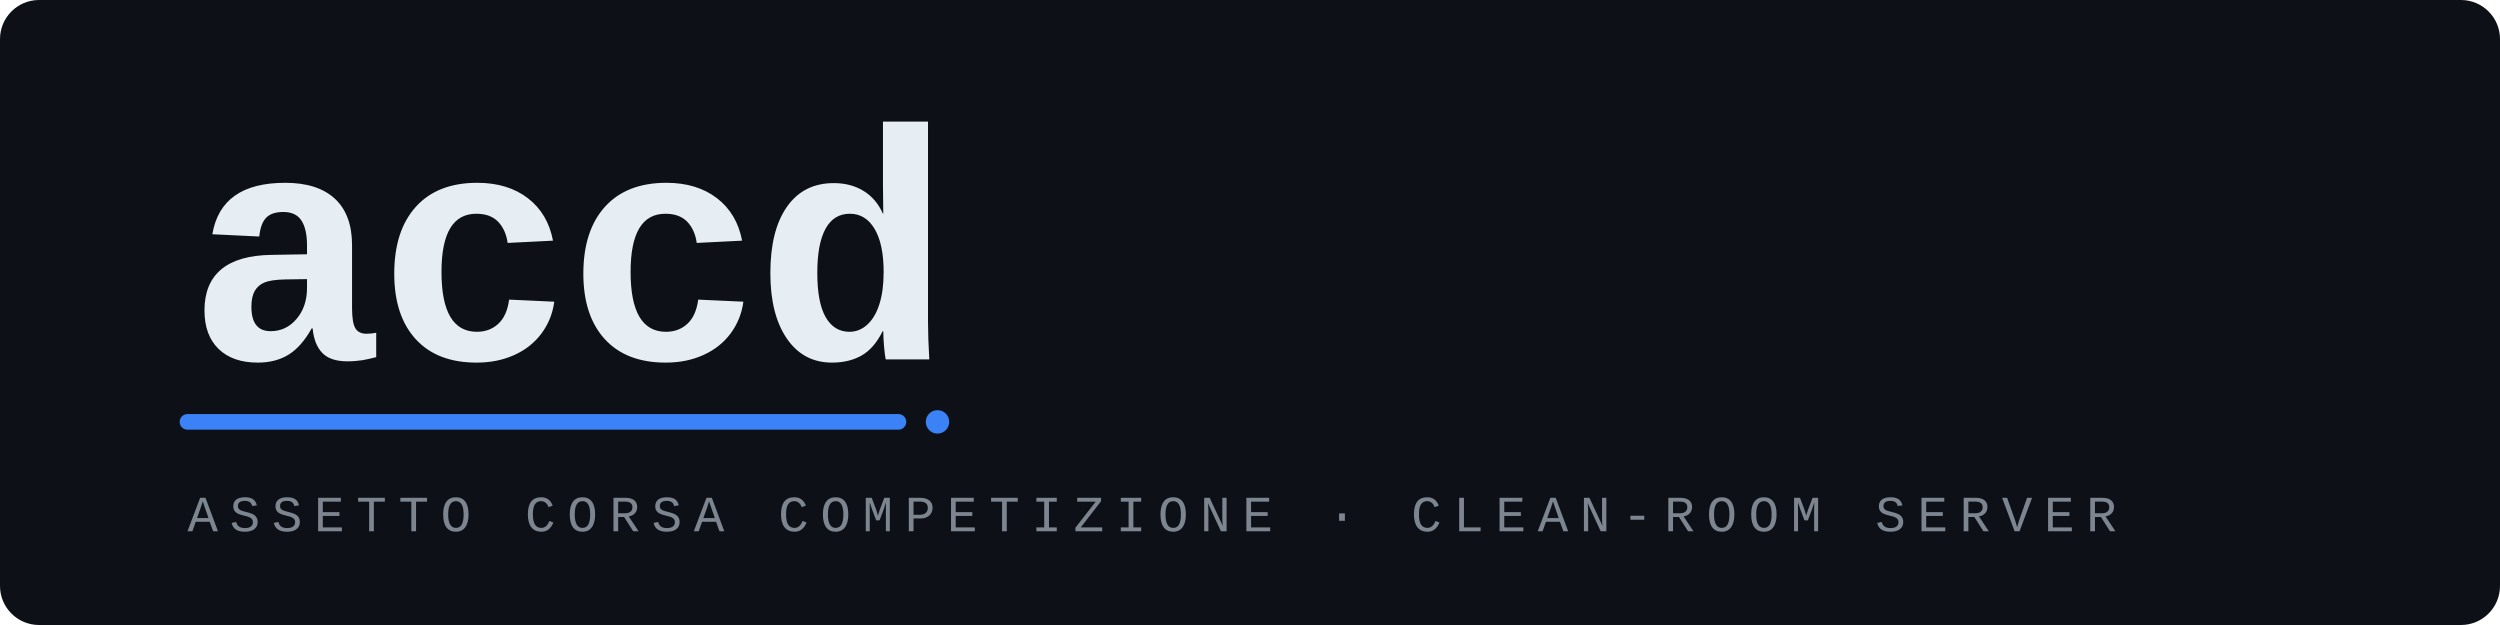
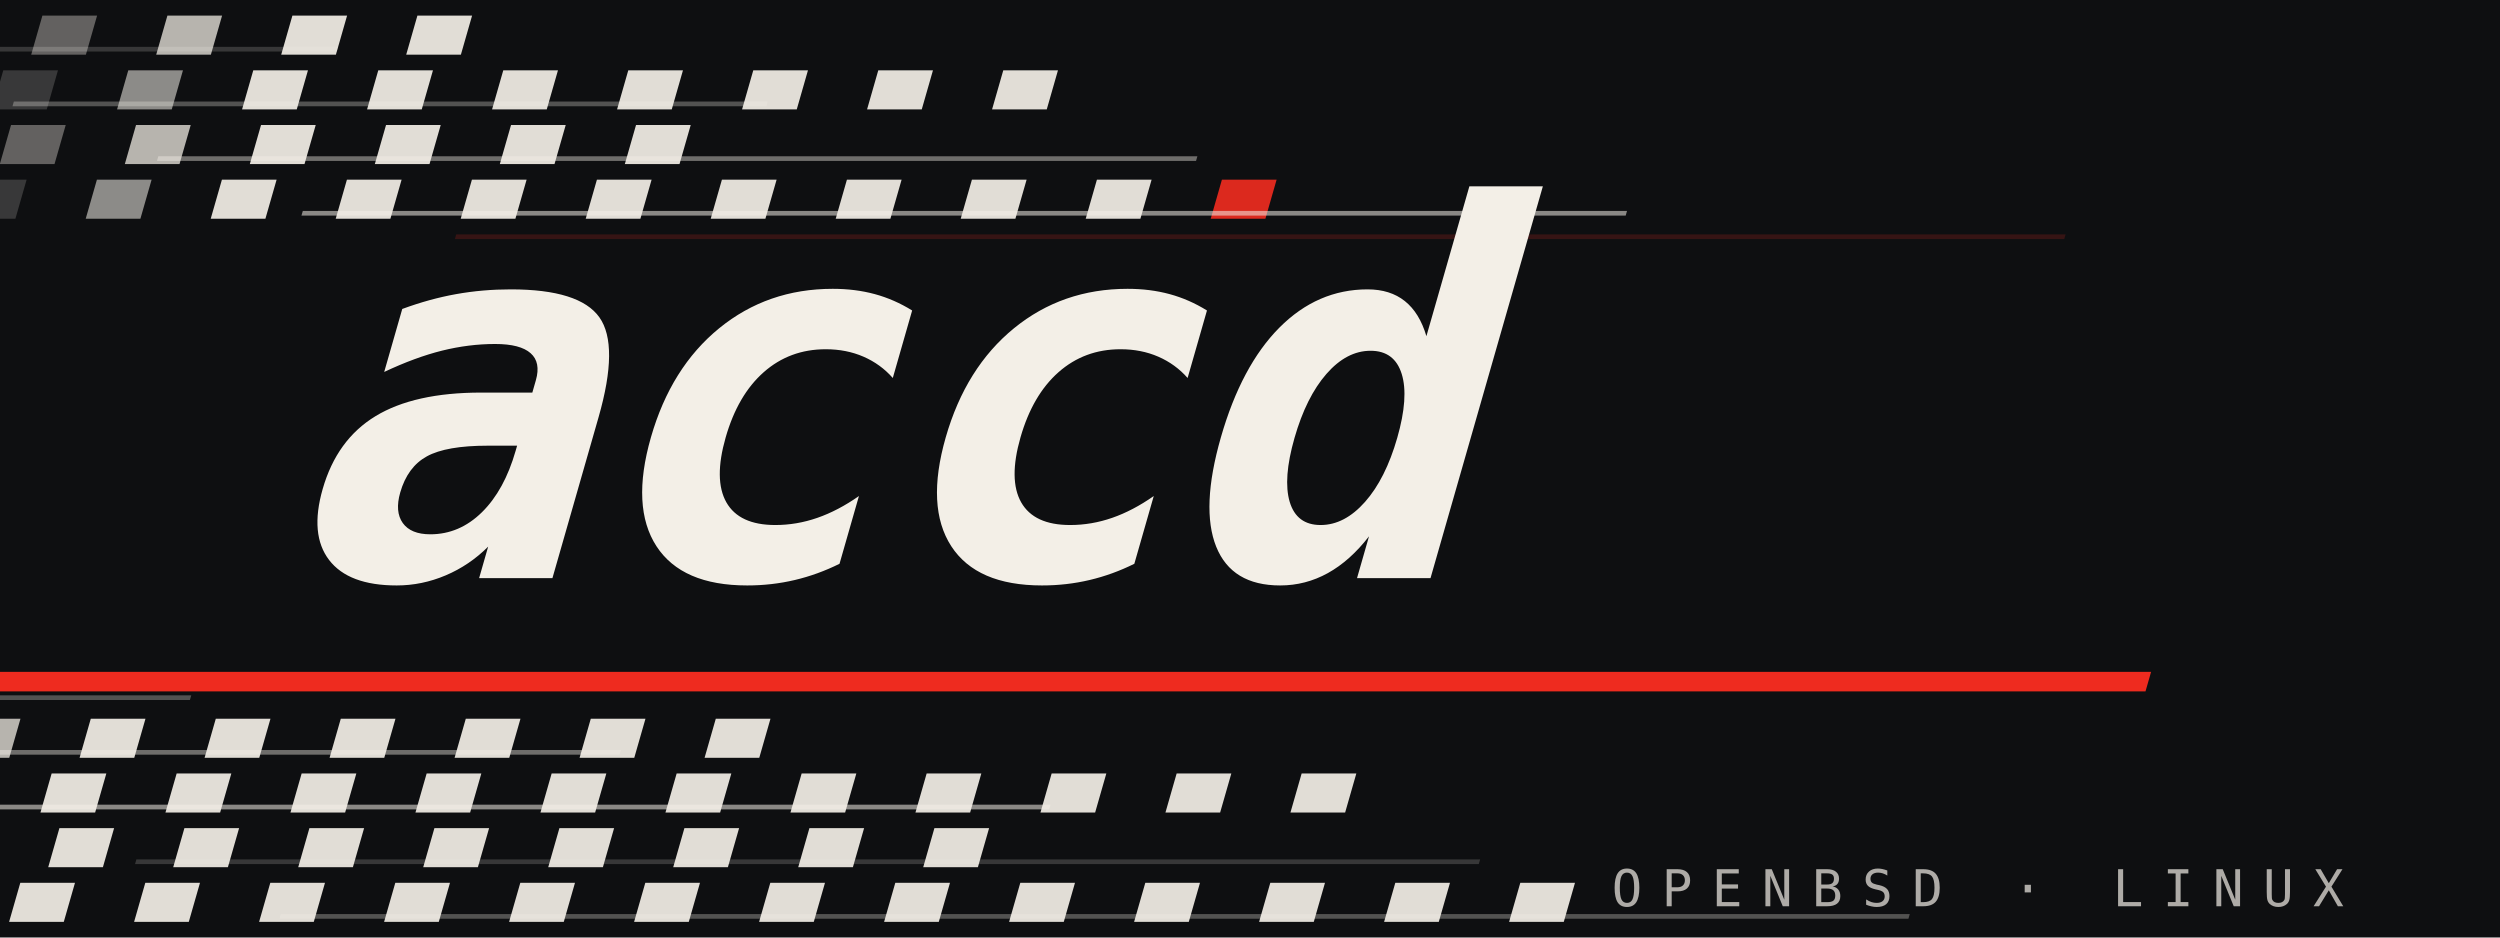
- <svg xmlns="http://www.w3.org/2000/svg" viewBox="0 0 640 160" role="img" aria-labelledby="logo-title logo-desc">
-   <defs>
-     <style>
-       .bg     { fill: #0d1117; }
-       .title  { font: 700 84px 'SFMono-Regular', Consolas, 'Liberation Mono', monospace;
-                 fill: #e6edf3; letter-spacing: -2px; }
-       .accent { stroke: #3b82f6; stroke-width: 4; stroke-linecap: round; fill: none; }
-       .tag    { font: 400 13px 'SFMono-Regular', Consolas, 'Liberation Mono', monospace;
-                 fill: #7d8590; letter-spacing: 3px; }
-       .dot    { fill: #3b82f6; }
-     </style>
-   </defs>
-   <rect class="bg" width="640" height="160" rx="10" />
-   <text class="title" x="48" y="92">accd</text>
-   <line class="accent" x1="48" y1="108" x2="230" y2="108" />
-   <circle class="dot" cx="240" cy="108" r="3" />
-   <text class="tag" x="48" y="136">ASSETTO CORSA COMPETIZIONE  ·  CLEAN-ROOM SERVER</text>
+ <svg xmlns="http://www.w3.org/2000/svg" viewBox="0 0 640 240" width="640" height="240" role="img" aria-label="accd">
+   <rect width="640" height="240" fill="#0e0f11" />
+   <g transform="skewX(-16)">
+     <rect x="-20" y="4" width="14" height="10" fill="#f3efe7" opacity="0.000" />
+     <rect x="12" y="4" width="14" height="10" fill="#f3efe7" opacity="0.368" />
+     <rect x="44" y="4" width="14" height="10" fill="#f3efe7" opacity="0.736" />
+     <rect x="76" y="4" width="14" height="10" fill="#f3efe7" opacity="0.920" />
+     <rect x="108" y="4" width="14" height="10" fill="#f3efe7" opacity="0.920" />
+     <rect x="6" y="18" width="14" height="10" fill="#f3efe7" opacity="0.184" />
+     <rect x="38" y="18" width="14" height="10" fill="#f3efe7" opacity="0.552" />
+     <rect x="70" y="18" width="14" height="10" fill="#f3efe7" opacity="0.920" />
+     <rect x="102" y="18" width="14" height="10" fill="#f3efe7" opacity="0.920" />
+     <rect x="134" y="18" width="14" height="10" fill="#f3efe7" opacity="0.920" />
+     <rect x="166" y="18" width="14" height="10" fill="#f3efe7" opacity="0.920" />
+     <rect x="198" y="18" width="14" height="10" fill="#f3efe7" opacity="0.920" />
+     <rect x="230" y="18" width="14" height="10" fill="#f3efe7" opacity="0.920" />
+     <rect x="262" y="18" width="14" height="10" fill="#f3efe7" opacity="0.920" />
+     <rect x="-20" y="32" width="14" height="10" fill="#f3efe7" opacity="0.000" />
+     <rect x="12" y="32" width="14" height="10" fill="#f3efe7" opacity="0.368" />
+     <rect x="44" y="32" width="14" height="10" fill="#f3efe7" opacity="0.736" />
+     <rect x="76" y="32" width="14" height="10" fill="#f3efe7" opacity="0.920" />
+     <rect x="108" y="32" width="14" height="10" fill="#f3efe7" opacity="0.920" />
+     <rect x="140" y="32" width="14" height="10" fill="#f3efe7" opacity="0.920" />
+     <rect x="172" y="32" width="14" height="10" fill="#f3efe7" opacity="0.920" />
+     <rect x="6" y="46" width="14" height="10" fill="#f3efe7" opacity="0.184" />
+     <rect x="38" y="46" width="14" height="10" fill="#f3efe7" opacity="0.552" />
+     <rect x="70" y="46" width="14" height="10" fill="#f3efe7" opacity="0.920" />
+     <rect x="102" y="46" width="14" height="10" fill="#f3efe7" opacity="0.920" />
+     <rect x="134" y="46" width="14" height="10" fill="#f3efe7" opacity="0.920" />
+     <rect x="166" y="46" width="14" height="10" fill="#f3efe7" opacity="0.920" />
+     <rect x="198" y="46" width="14" height="10" fill="#f3efe7" opacity="0.920" />
+     <rect x="230" y="46" width="14" height="10" fill="#f3efe7" opacity="0.920" />
+     <rect x="262" y="46" width="14" height="10" fill="#f3efe7" opacity="0.920" />
+     <rect x="294" y="46" width="14" height="10" fill="#f3efe7" opacity="0.920" />
+     <rect x="326" y="46" width="14" height="10" fill="#ee2b1f" opacity="0.920" />
+     <rect x="-20" y="184" width="14" height="10" fill="#f3efe7" opacity="0.000" />
+     <rect x="12" y="184" width="14" height="10" fill="#f3efe7" opacity="0.368" />
+     <rect x="44" y="184" width="14" height="10" fill="#f3efe7" opacity="0.736" />
+     <rect x="76" y="184" width="14" height="10" fill="#f3efe7" opacity="0.920" />
+     <rect x="108" y="184" width="14" height="10" fill="#f3efe7" opacity="0.920" />
+     <rect x="140" y="184" width="14" height="10" fill="#f3efe7" opacity="0.920" />
+     <rect x="172" y="184" width="14" height="10" fill="#f3efe7" opacity="0.920" />
+     <rect x="204" y="184" width="14" height="10" fill="#f3efe7" opacity="0.920" />
+     <rect x="236" y="184" width="14" height="10" fill="#f3efe7" opacity="0.920" />
+     <rect x="6" y="198" width="14" height="10" fill="#f3efe7" opacity="0.184" />
+     <rect x="38" y="198" width="14" height="10" fill="#f3efe7" opacity="0.552" />
+     <rect x="70" y="198" width="14" height="10" fill="#f3efe7" opacity="0.920" />
+     <rect x="102" y="198" width="14" height="10" fill="#f3efe7" opacity="0.920" />
+     <rect x="134" y="198" width="14" height="10" fill="#f3efe7" opacity="0.920" />
+     <rect x="166" y="198" width="14" height="10" fill="#f3efe7" opacity="0.920" />
+     <rect x="198" y="198" width="14" height="10" fill="#f3efe7" opacity="0.920" />
+     <rect x="230" y="198" width="14" height="10" fill="#f3efe7" opacity="0.920" />
+     <rect x="262" y="198" width="14" height="10" fill="#f3efe7" opacity="0.920" />
+     <rect x="294" y="198" width="14" height="10" fill="#f3efe7" opacity="0.920" />
+     <rect x="326" y="198" width="14" height="10" fill="#f3efe7" opacity="0.920" />
+     <rect x="358" y="198" width="14" height="10" fill="#f3efe7" opacity="0.920" />
+     <rect x="390" y="198" width="14" height="10" fill="#f3efe7" opacity="0.920" />
+     <rect x="-20" y="212" width="14" height="10" fill="#f3efe7" opacity="0.000" />
+     <rect x="12" y="212" width="14" height="10" fill="#f3efe7" opacity="0.368" />
+     <rect x="44" y="212" width="14" height="10" fill="#f3efe7" opacity="0.736" />
+     <rect x="76" y="212" width="14" height="10" fill="#f3efe7" opacity="0.920" />
+     <rect x="108" y="212" width="14" height="10" fill="#f3efe7" opacity="0.920" />
+     <rect x="140" y="212" width="14" height="10" fill="#f3efe7" opacity="0.920" />
+     <rect x="172" y="212" width="14" height="10" fill="#f3efe7" opacity="0.920" />
+     <rect x="204" y="212" width="14" height="10" fill="#f3efe7" opacity="0.920" />
+     <rect x="236" y="212" width="14" height="10" fill="#f3efe7" opacity="0.920" />
+     <rect x="268" y="212" width="14" height="10" fill="#f3efe7" opacity="0.920" />
+     <rect x="300" y="212" width="14" height="10" fill="#f3efe7" opacity="0.920" />
+     <rect x="6" y="226" width="14" height="10" fill="#f3efe7" opacity="0.184" />
+     <rect x="38" y="226" width="14" height="10" fill="#f3efe7" opacity="0.552" />
+     <rect x="70" y="226" width="14" height="10" fill="#f3efe7" opacity="0.920" />
+     <rect x="102" y="226" width="14" height="10" fill="#f3efe7" opacity="0.920" />
+     <rect x="134" y="226" width="14" height="10" fill="#f3efe7" opacity="0.920" />
+     <rect x="166" y="226" width="14" height="10" fill="#f3efe7" opacity="0.920" />
+     <rect x="198" y="226" width="14" height="10" fill="#f3efe7" opacity="0.920" />
+     <rect x="230" y="226" width="14" height="10" fill="#f3efe7" opacity="0.920" />
+     <rect x="262" y="226" width="14" height="10" fill="#f3efe7" opacity="0.920" />
+     <rect x="294" y="226" width="14" height="10" fill="#f3efe7" opacity="0.920" />
+     <rect x="326" y="226" width="14" height="10" fill="#f3efe7" opacity="0.920" />
+     <rect x="358" y="226" width="14" height="10" fill="#f3efe7" opacity="0.920" />
+     <rect x="390" y="226" width="14" height="10" fill="#f3efe7" opacity="0.920" />
+     <rect x="422" y="226" width="14" height="10" fill="#f3efe7" opacity="0.920" />
+     <rect x="454" y="226" width="14" height="10" fill="#f3efe7" opacity="0.920" />
+     <rect x="-30" y="12" width="120" height="1.2" fill="#f3efe7" opacity="0.180" />
+     <rect x="11" y="26" width="193" height="1.2" fill="#f3efe7" opacity="0.300" />
+     <rect x="52" y="40" width="266" height="1.2" fill="#f3efe7" opacity="0.420" />
+     <rect x="93" y="54" width="339" height="1.2" fill="#f3efe7" opacity="0.540" />
+     <rect x="134" y="60" width="412" height="1.2" fill="#ee2b1f" opacity="0.180" />
+     <rect x="-25" y="178" width="125" height="1.2" fill="#f3efe7" opacity="0.300" />
+     <rect x="16" y="192" width="198" height="1.2" fill="#f3efe7" opacity="0.420" />
+     <rect x="57" y="206" width="271" height="1.2" fill="#f3efe7" opacity="0.540" />
+     <rect x="98" y="220" width="344" height="1.2" fill="#f3efe7" opacity="0.180" />
+     <rect x="139" y="234" width="417" height="1.2" fill="#f3efe7" opacity="0.300" />
+     <rect x="40" y="172" width="560" height="5" fill="#ee2b1f" />
+   </g>
+   <g transform="translate(70 148) skewX(-16)">
+     <text x="0" y="0" style="font-family:'JetBrains Mono', ui-monospace, 'SFMono-Regular', Menlo, Consolas, monospace; font-weight:700; font-size:132px; letter-spacing:-4px; fill:#f3efe7;">accd</text>
+   </g>
+   <text x="600" y="232" text-anchor="end" style="font-family:'JetBrains Mono', ui-monospace, 'SFMono-Regular', Menlo, Consolas, monospace; font-size:13px; letter-spacing:5px; fill:#f3efe7; fill-opacity:0.7;">OPENBSD · LINUX</text>
</svg>
